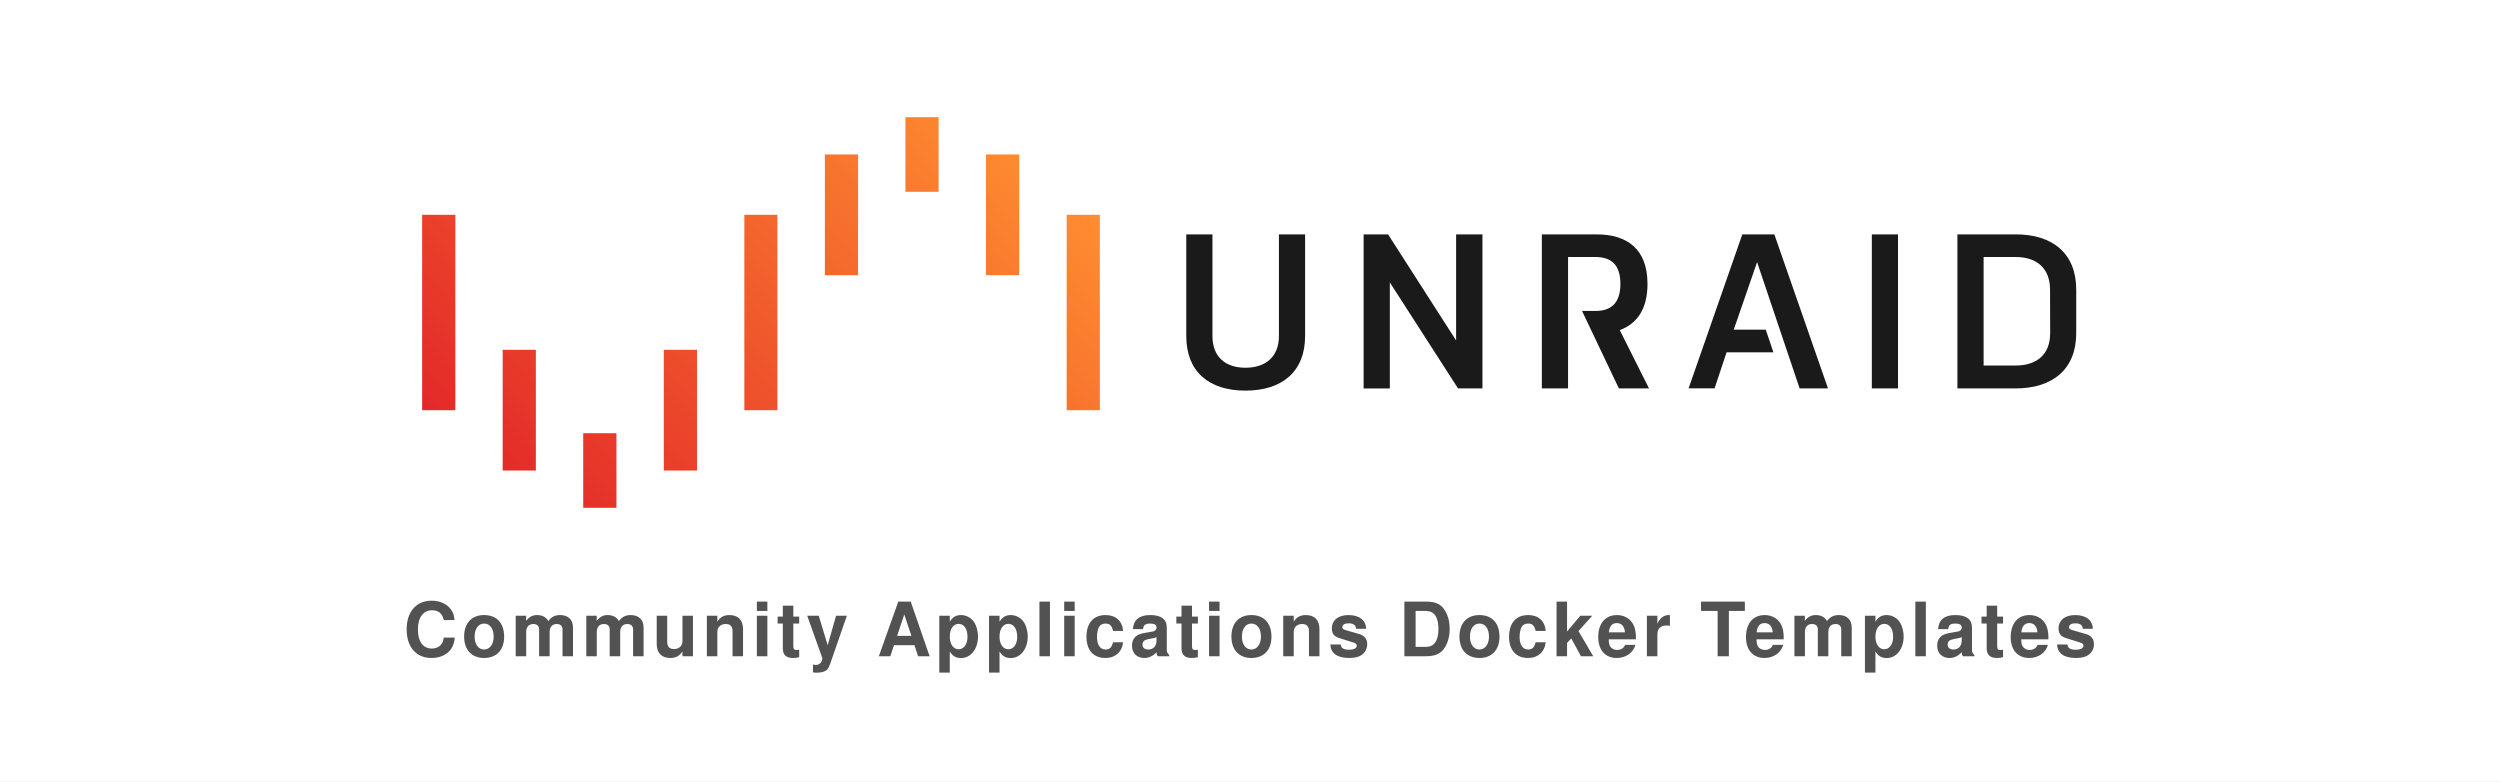
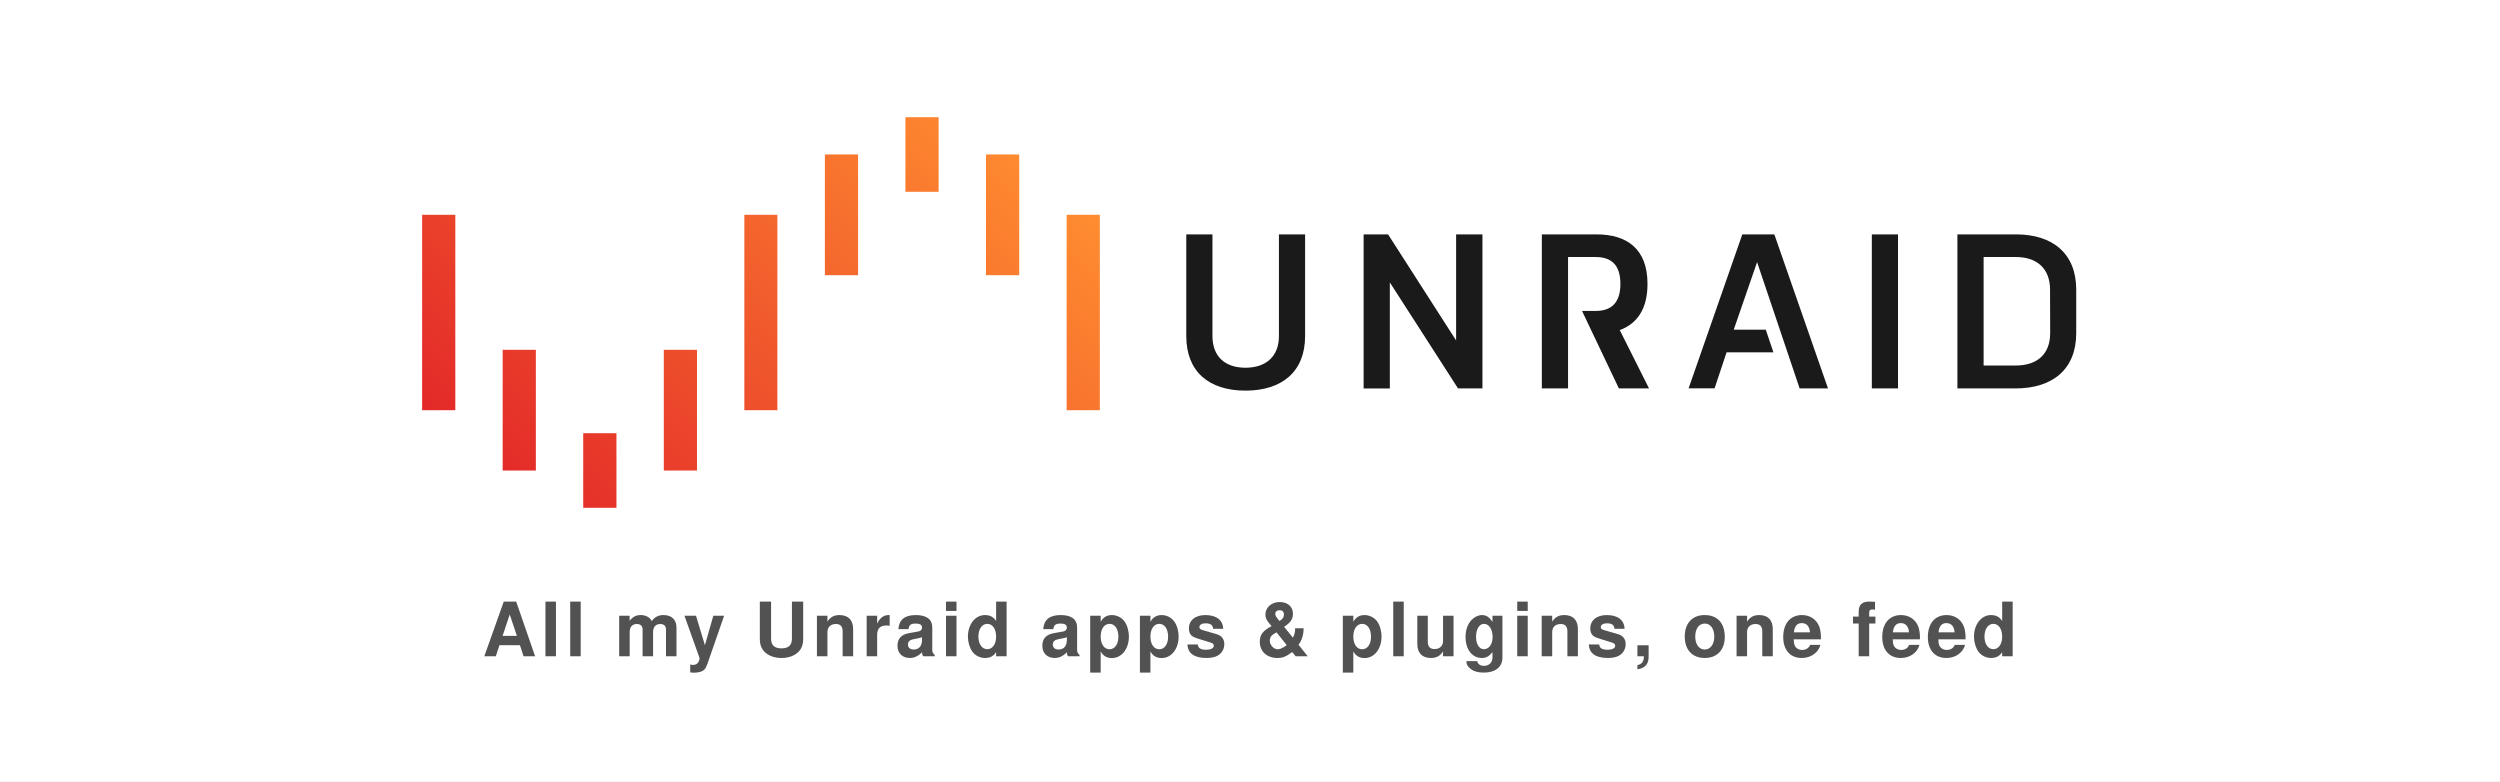
<svg xmlns="http://www.w3.org/2000/svg" viewBox="0 0 1600 500" width="1600" height="500" role="img" aria-label="Unraid — Community Applications Docker Template">
  <rect width="1600" height="500" fill="#ffffff" />
  <svg x="270" y="75" width="434" height="250" viewBox="0 0 133.52 76.97">
    <defs>
      <linearGradient id="unraidMark" x1="23.76" y1="81.49" x2="109.76" y2="-4.51" gradientUnits="userSpaceOnUse">
        <stop offset="0" stop-color="#e32929" />
        <stop offset="1" stop-color="#ff8d30" />
      </linearGradient>
    </defs>
    <path d="M63.49,19.24H70V57.73H63.49ZM6.54,57.73H0V19.24H6.54Zm25.2,4.54h6.55V77H31.74ZM15.87,45.84h6.54V69.62H15.87Zm31.75,0h6.54V69.62H47.62ZM127,19.24h6.54V57.73H127ZM101.77,14.7H95.23V0h6.54Zm15.88,16.44H111.1V7.35h6.55Zm-31.75,0H79.36V7.35H85.9Z" fill="url(#unraidMark)" />
  </svg>
  <svg x="759" y="150" width="570" height="100" viewBox="0 0 222.36 39.04">
    <path d="M146.7,29.47H135l-3,9h-6.49L138.93,0h8l13.41,38.49h-7.09L142.62,6.93l-5.83,16.88h8Z" fill="#1a1a1a" />
    <path d="M29.69,0V25.4c0,8.91-5.77,13.64-14.9,13.64S0,34.31,0,25.4V0H6.54V25.4c0,5.17,3.19,7.92,8.25,7.92s8.36-2.75,8.36-7.92V0Z" fill="#1a1a1a" />
    <path d="M50.86,12v26.5H44.31V0h6.11l17,26.5V0H74V38.49H67.9Z" fill="#1a1a1a" />
    <path d="M171.29,0h6.54V38.49h-6.54Z" fill="#1a1a1a" />
    <path d="M222.36,24.69c0,9-5.88,13.8-15.17,13.8H192.67V0H207.3c9.18,0,15.06,4.78,15.06,13.8ZM215.82,13.8c0-5.28-3.3-8.14-8.52-8.14h-8.08V32.77h8c5.33,0,8.63-2.8,8.63-8.08Z" fill="#1a1a1a" />
    <path d="M108.31,23.92c4.34-1.6,6.93-5.28,6.93-11.55C115.24,3.68,110.18,0,102.48,0H88.84V38.49h6.55V5.66h6.87c3.8,0,6.21,1.82,6.21,6.71s-2.41,6.76-6.21,6.76H98.88l9.21,19.36h7.53Z" fill="#1a1a1a" />
  </svg>
-   <text x="800" y="420" text-anchor="middle" font-family="Helvetica, Arial, sans-serif" font-size="48" font-weight="600" letter-spacing="2.5" fill="#525252">Community Applications Docker Templates</text>
+   <text x="800" y="420" text-anchor="middle" font-family="Helvetica, Arial, sans-serif" font-size="48" font-weight="600" letter-spacing="2.5" fill="#525252">All my Unraid apps &amp; plugins, one feed</text>
</svg>
